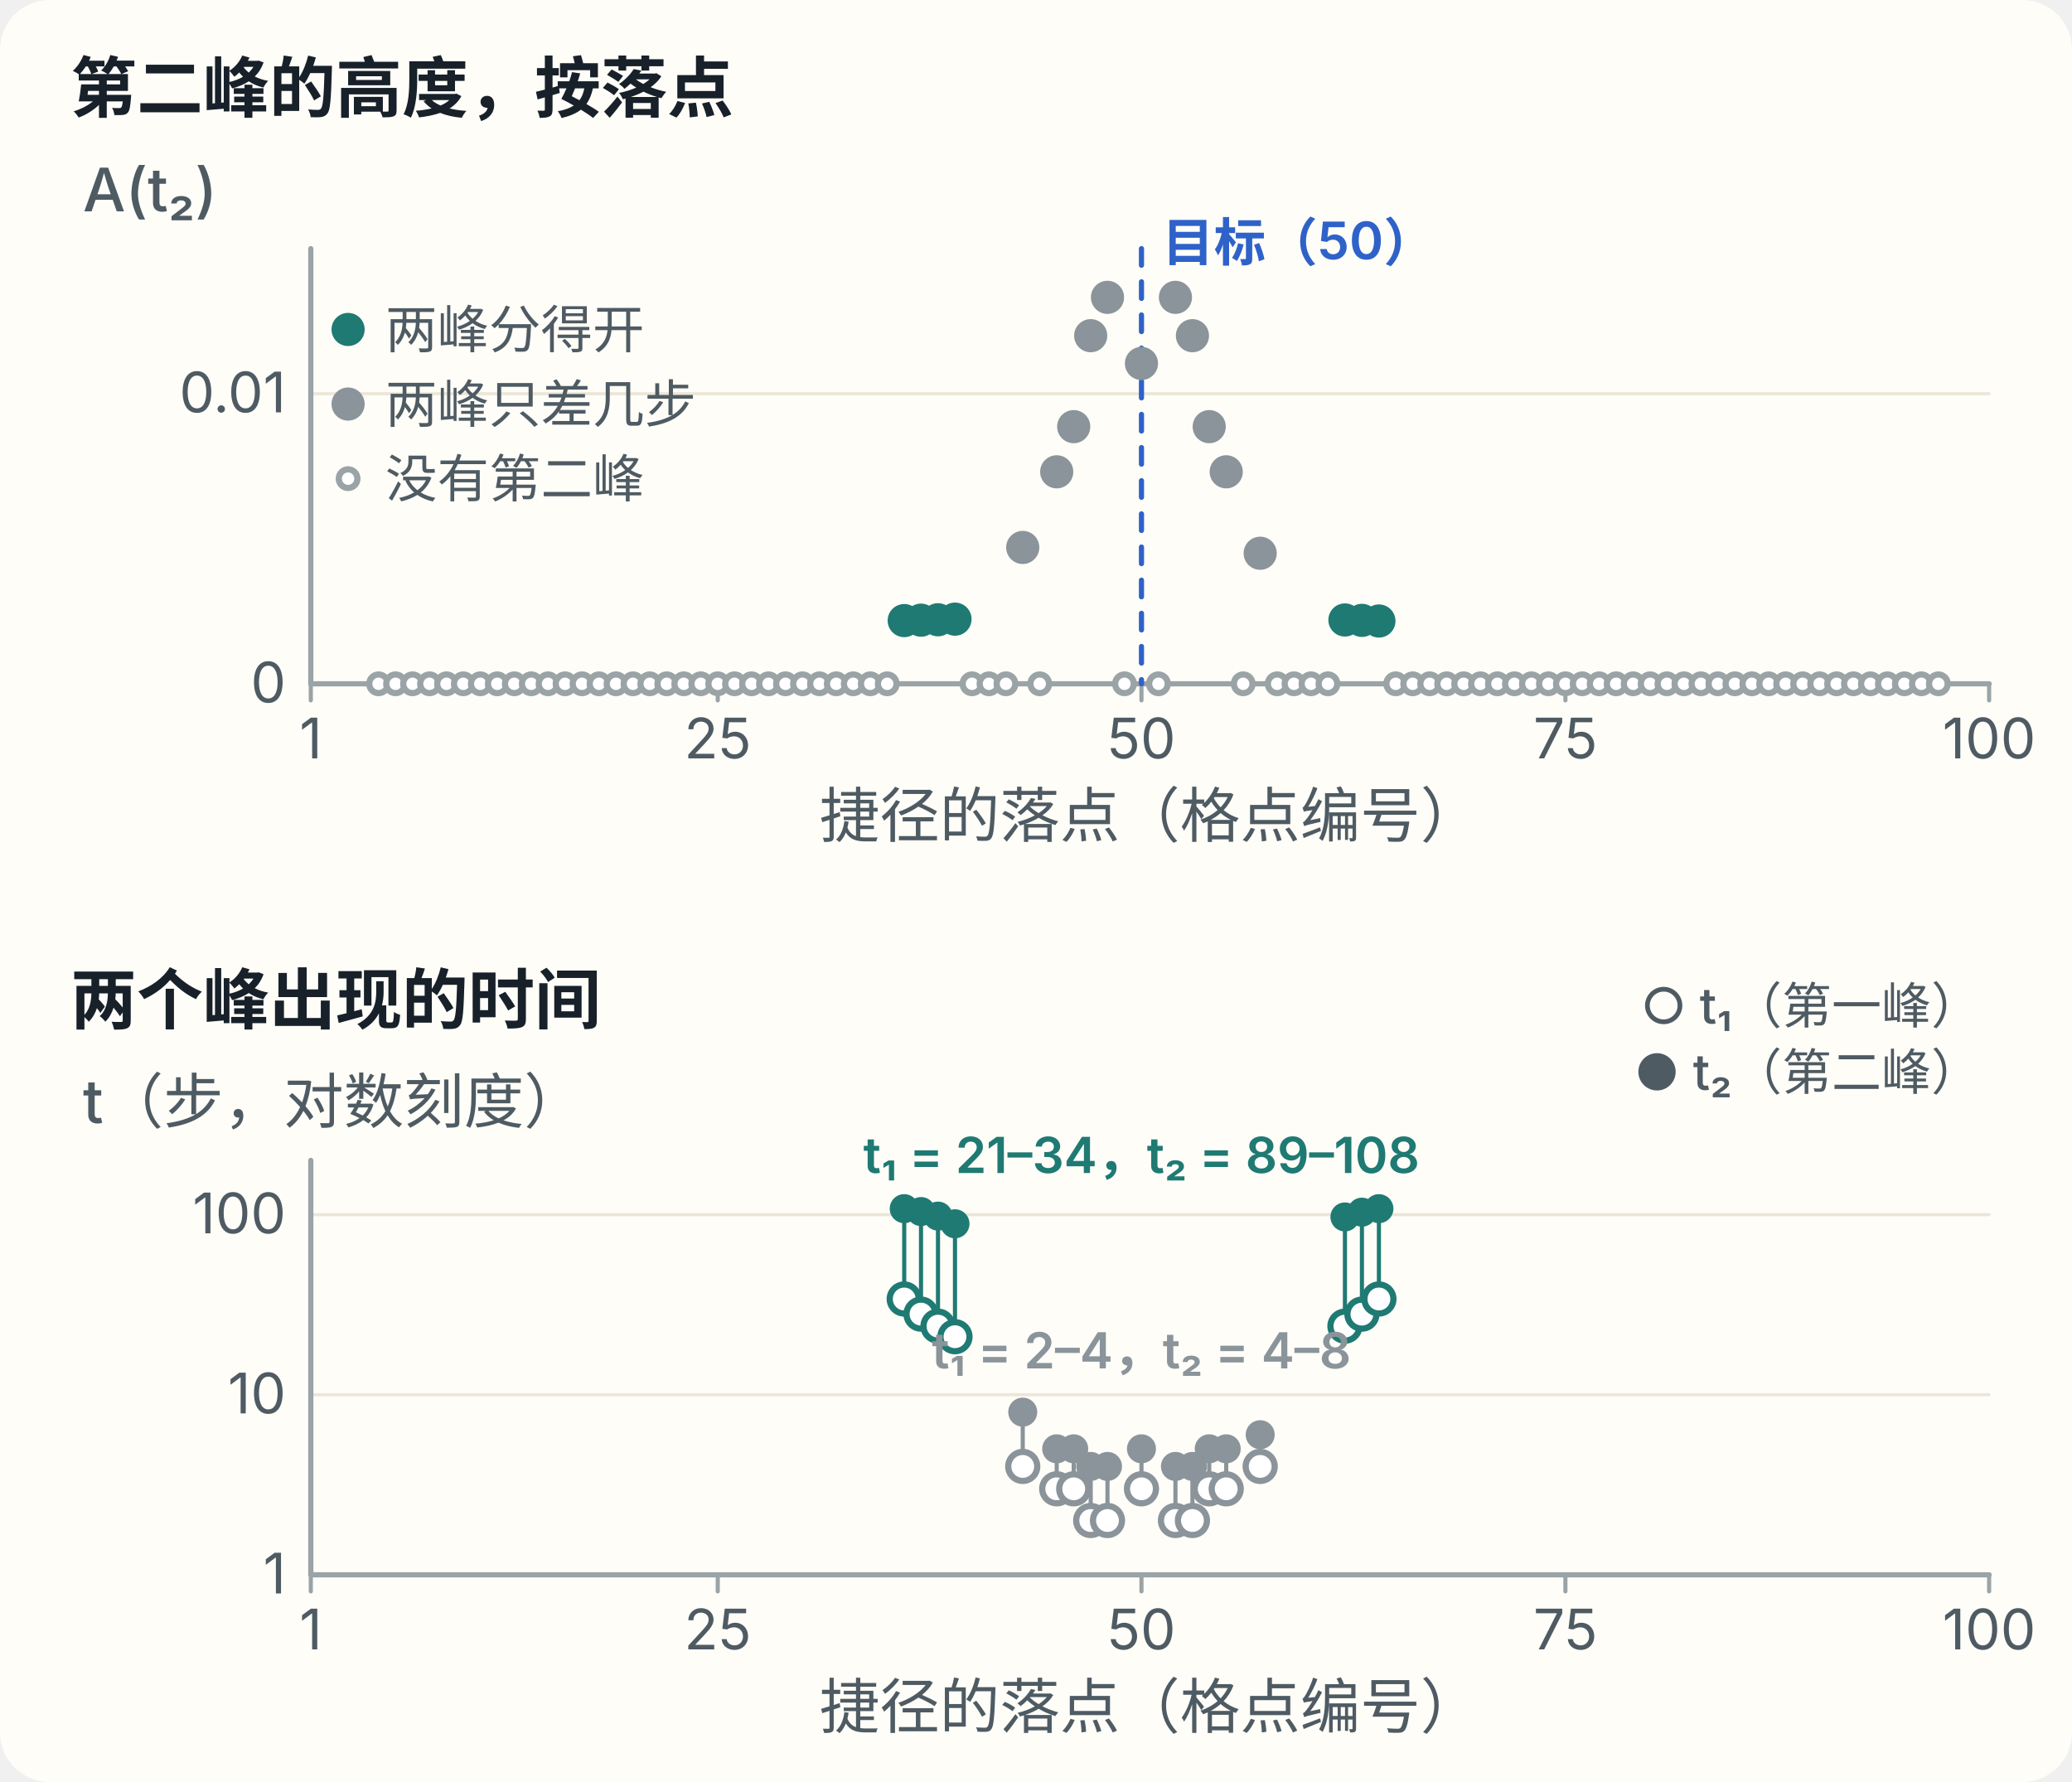
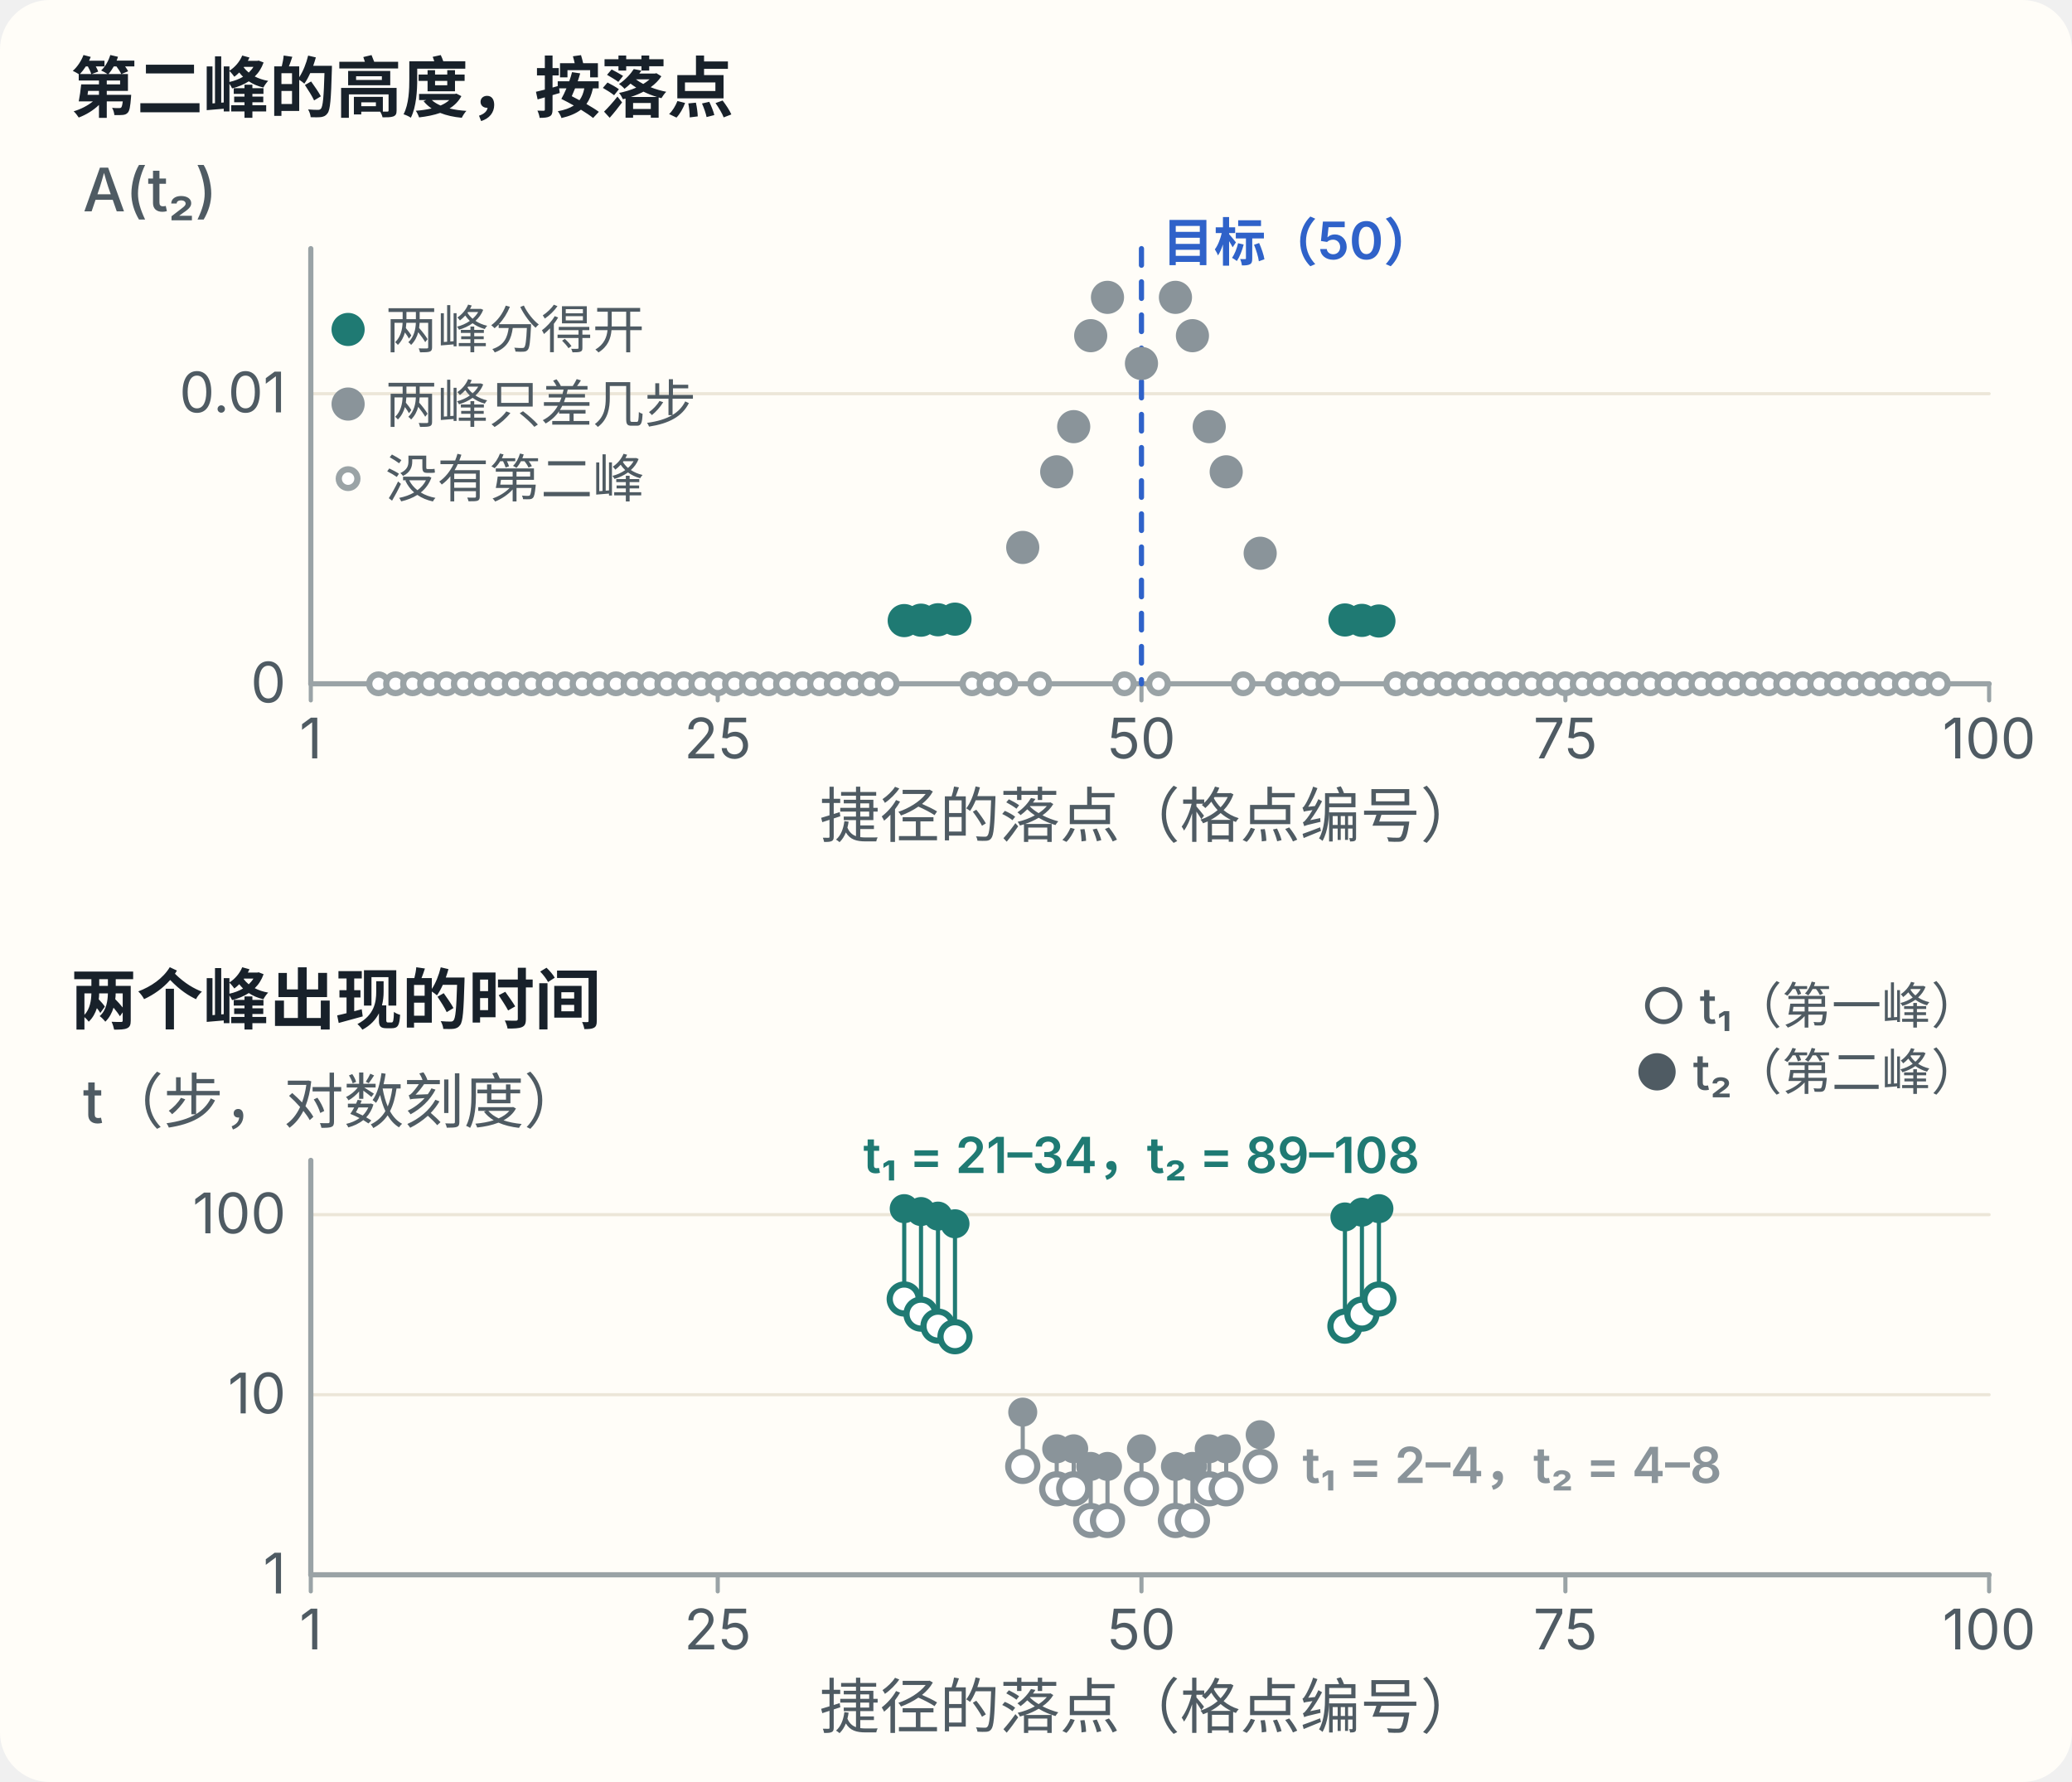
<svg xmlns="http://www.w3.org/2000/svg" width="1000" height="860" viewBox="0 0 1000 860" role="img" aria-label="K = 6 环上的落点扫描：第二峰高度与两峰时间随捷径落点的变化">
  <rect width="1000" height="860" rx="24" fill="#fffdf8" />
  <text x="34.0" y="54.0" font-family="Inter, 'Helvetica Neue', Arial, 'PingFang SC', 'Hiragino Sans GB', 'Noto Sans CJK SC', 'Microsoft YaHei', sans-serif" font-size="32" font-weight="700" fill="#18212a" text-anchor="start">第二峰的高度，按落点</text>
  <line x1="150.0" y1="330.0" x2="960.0" y2="330.0" stroke="#ece6d8" stroke-width="1.5" stroke-linecap="round" />
  <line x1="150.0" y1="190.0" x2="960.0" y2="190.0" stroke="#ece6d8" stroke-width="1.5" stroke-linecap="round" />
  <line x1="150.0" y1="330.0" x2="960.0" y2="330.0" stroke="#9aa3a6" stroke-width="2.5" stroke-linecap="round" />
  <line x1="150.0" y1="120.0" x2="150.0" y2="330.0" stroke="#9aa3a6" stroke-width="2.5" stroke-linecap="round" />
  <line x1="150.0" y1="330.0" x2="150.0" y2="338.0" stroke="#9aa3a6" stroke-width="2" stroke-linecap="round" />
  <text x="150.0" y="366.0" font-family="Inter, 'Helvetica Neue', Arial, 'PingFang SC', 'Hiragino Sans GB', 'Noto Sans CJK SC', 'Microsoft YaHei', sans-serif" font-size="27" font-weight="400" fill="#4f5b63" text-anchor="middle">1</text>
  <line x1="346.4" y1="330.0" x2="346.4" y2="338.0" stroke="#9aa3a6" stroke-width="2" stroke-linecap="round" />
  <text x="346.4" y="366.0" font-family="Inter, 'Helvetica Neue', Arial, 'PingFang SC', 'Hiragino Sans GB', 'Noto Sans CJK SC', 'Microsoft YaHei', sans-serif" font-size="27" font-weight="400" fill="#4f5b63" text-anchor="middle">25</text>
  <line x1="550.9" y1="330.0" x2="550.9" y2="338.0" stroke="#9aa3a6" stroke-width="2" stroke-linecap="round" />
  <text x="550.9" y="366.0" font-family="Inter, 'Helvetica Neue', Arial, 'PingFang SC', 'Hiragino Sans GB', 'Noto Sans CJK SC', 'Microsoft YaHei', sans-serif" font-size="27" font-weight="400" fill="#4f5b63" text-anchor="middle">50</text>
  <line x1="755.5" y1="330.0" x2="755.5" y2="338.0" stroke="#9aa3a6" stroke-width="2" stroke-linecap="round" />
  <text x="755.5" y="366.0" font-family="Inter, 'Helvetica Neue', Arial, 'PingFang SC', 'Hiragino Sans GB', 'Noto Sans CJK SC', 'Microsoft YaHei', sans-serif" font-size="27" font-weight="400" fill="#4f5b63" text-anchor="middle">75</text>
  <line x1="960.0" y1="330.0" x2="960.0" y2="338.0" stroke="#9aa3a6" stroke-width="2" stroke-linecap="round" />
  <text x="960.0" y="366.0" font-family="Inter, 'Helvetica Neue', Arial, 'PingFang SC', 'Hiragino Sans GB', 'Noto Sans CJK SC', 'Microsoft YaHei', sans-serif" font-size="27" font-weight="400" fill="#4f5b63" text-anchor="middle">100</text>
  <text x="138.0" y="339.0" font-family="Inter, 'Helvetica Neue', Arial, 'PingFang SC', 'Hiragino Sans GB', 'Noto Sans CJK SC', 'Microsoft YaHei', sans-serif" font-size="27" font-weight="400" fill="#4f5b63" text-anchor="end">0</text>
  <text x="138.0" y="199.0" font-family="Inter, 'Helvetica Neue', Arial, 'PingFang SC', 'Hiragino Sans GB', 'Noto Sans CJK SC', 'Microsoft YaHei', sans-serif" font-size="27" font-weight="400" fill="#4f5b63" text-anchor="end">0.01</text>
  <text x="555.0" y="404.0" font-family="Inter, 'Helvetica Neue', Arial, 'PingFang SC', 'Hiragino Sans GB', 'Noto Sans CJK SC', 'Microsoft YaHei', sans-serif" font-size="29" font-weight="500" fill="#4f5b63" text-anchor="middle">捷径的落点（格点编号）</text>
  <text x="40.0" y="102.0" font-family="Inter, 'Helvetica Neue', Arial, 'PingFang SC', 'Hiragino Sans GB', 'Noto Sans CJK SC', 'Microsoft YaHei', sans-serif" font-size="29" font-weight="500" fill="#4f5b63" text-anchor="start">A(t₂)</text>
  <line x1="550.9" y1="120.0" x2="550.9" y2="330.0" stroke="#2f62c9" stroke-width="2.5" stroke-linecap="round" stroke-dasharray="8 8" />
  <text x="560.9" y="126.0" font-family="Inter, 'Helvetica Neue', Arial, 'PingFang SC', 'Hiragino Sans GB', 'Noto Sans CJK SC', 'Microsoft YaHei', sans-serif" font-size="25" font-weight="600" fill="#2f62c9" text-anchor="start">目标（50）</text>
  <circle cx="182.7" cy="330.0" r="4.5" fill="#ffffff" stroke="#9aa3a6" stroke-width="3" />
  <circle cx="190.9" cy="330.0" r="4.5" fill="#ffffff" stroke="#9aa3a6" stroke-width="3" />
  <circle cx="199.1" cy="330.0" r="4.5" fill="#ffffff" stroke="#9aa3a6" stroke-width="3" />
  <circle cx="207.3" cy="330.0" r="4.5" fill="#ffffff" stroke="#9aa3a6" stroke-width="3" />
  <circle cx="215.5" cy="330.0" r="4.5" fill="#ffffff" stroke="#9aa3a6" stroke-width="3" />
  <circle cx="223.6" cy="330.0" r="4.5" fill="#ffffff" stroke="#9aa3a6" stroke-width="3" />
  <circle cx="231.8" cy="330.0" r="4.5" fill="#ffffff" stroke="#9aa3a6" stroke-width="3" />
  <circle cx="240.0" cy="330.0" r="4.5" fill="#ffffff" stroke="#9aa3a6" stroke-width="3" />
  <circle cx="248.2" cy="330.0" r="4.5" fill="#ffffff" stroke="#9aa3a6" stroke-width="3" />
  <circle cx="256.4" cy="330.0" r="4.5" fill="#ffffff" stroke="#9aa3a6" stroke-width="3" />
  <circle cx="264.5" cy="330.0" r="4.5" fill="#ffffff" stroke="#9aa3a6" stroke-width="3" />
  <circle cx="272.7" cy="330.0" r="4.5" fill="#ffffff" stroke="#9aa3a6" stroke-width="3" />
  <circle cx="280.9" cy="330.0" r="4.5" fill="#ffffff" stroke="#9aa3a6" stroke-width="3" />
  <circle cx="289.1" cy="330.0" r="4.5" fill="#ffffff" stroke="#9aa3a6" stroke-width="3" />
  <circle cx="297.3" cy="330.0" r="4.5" fill="#ffffff" stroke="#9aa3a6" stroke-width="3" />
  <circle cx="305.5" cy="330.0" r="4.5" fill="#ffffff" stroke="#9aa3a6" stroke-width="3" />
  <circle cx="313.6" cy="330.0" r="4.5" fill="#ffffff" stroke="#9aa3a6" stroke-width="3" />
  <circle cx="321.8" cy="330.0" r="4.5" fill="#ffffff" stroke="#9aa3a6" stroke-width="3" />
  <circle cx="330.0" cy="330.0" r="4.5" fill="#ffffff" stroke="#9aa3a6" stroke-width="3" />
  <circle cx="338.2" cy="330.0" r="4.5" fill="#ffffff" stroke="#9aa3a6" stroke-width="3" />
  <circle cx="346.4" cy="330.0" r="4.5" fill="#ffffff" stroke="#9aa3a6" stroke-width="3" />
  <circle cx="354.5" cy="330.0" r="4.5" fill="#ffffff" stroke="#9aa3a6" stroke-width="3" />
  <circle cx="362.7" cy="330.0" r="4.5" fill="#ffffff" stroke="#9aa3a6" stroke-width="3" />
  <circle cx="370.9" cy="330.0" r="4.5" fill="#ffffff" stroke="#9aa3a6" stroke-width="3" />
  <circle cx="379.1" cy="330.0" r="4.5" fill="#ffffff" stroke="#9aa3a6" stroke-width="3" />
  <circle cx="387.3" cy="330.0" r="4.5" fill="#ffffff" stroke="#9aa3a6" stroke-width="3" />
  <circle cx="395.5" cy="330.0" r="4.5" fill="#ffffff" stroke="#9aa3a6" stroke-width="3" />
  <circle cx="403.6" cy="330.0" r="4.5" fill="#ffffff" stroke="#9aa3a6" stroke-width="3" />
  <circle cx="411.8" cy="330.0" r="4.5" fill="#ffffff" stroke="#9aa3a6" stroke-width="3" />
  <circle cx="420.0" cy="330.0" r="4.5" fill="#ffffff" stroke="#9aa3a6" stroke-width="3" />
  <circle cx="428.2" cy="330.0" r="4.5" fill="#ffffff" stroke="#9aa3a6" stroke-width="3" />
  <circle cx="469.1" cy="330.0" r="4.5" fill="#ffffff" stroke="#9aa3a6" stroke-width="3" />
  <circle cx="477.3" cy="330.0" r="4.5" fill="#ffffff" stroke="#9aa3a6" stroke-width="3" />
  <circle cx="485.5" cy="330.0" r="4.5" fill="#ffffff" stroke="#9aa3a6" stroke-width="3" />
  <circle cx="501.8" cy="330.0" r="4.5" fill="#ffffff" stroke="#9aa3a6" stroke-width="3" />
  <circle cx="542.7" cy="330.0" r="4.5" fill="#ffffff" stroke="#9aa3a6" stroke-width="3" />
  <circle cx="559.1" cy="330.0" r="4.5" fill="#ffffff" stroke="#9aa3a6" stroke-width="3" />
  <circle cx="600.0" cy="330.0" r="4.5" fill="#ffffff" stroke="#9aa3a6" stroke-width="3" />
  <circle cx="616.4" cy="330.0" r="4.5" fill="#ffffff" stroke="#9aa3a6" stroke-width="3" />
  <circle cx="624.5" cy="330.0" r="4.5" fill="#ffffff" stroke="#9aa3a6" stroke-width="3" />
  <circle cx="632.7" cy="330.0" r="4.5" fill="#ffffff" stroke="#9aa3a6" stroke-width="3" />
  <circle cx="640.9" cy="330.0" r="4.5" fill="#ffffff" stroke="#9aa3a6" stroke-width="3" />
  <circle cx="673.6" cy="330.0" r="4.5" fill="#ffffff" stroke="#9aa3a6" stroke-width="3" />
  <circle cx="681.8" cy="330.0" r="4.5" fill="#ffffff" stroke="#9aa3a6" stroke-width="3" />
  <circle cx="690.0" cy="330.0" r="4.5" fill="#ffffff" stroke="#9aa3a6" stroke-width="3" />
  <circle cx="698.2" cy="330.0" r="4.5" fill="#ffffff" stroke="#9aa3a6" stroke-width="3" />
  <circle cx="706.4" cy="330.0" r="4.5" fill="#ffffff" stroke="#9aa3a6" stroke-width="3" />
  <circle cx="714.5" cy="330.0" r="4.5" fill="#ffffff" stroke="#9aa3a6" stroke-width="3" />
  <circle cx="722.7" cy="330.0" r="4.5" fill="#ffffff" stroke="#9aa3a6" stroke-width="3" />
  <circle cx="730.9" cy="330.0" r="4.5" fill="#ffffff" stroke="#9aa3a6" stroke-width="3" />
  <circle cx="739.1" cy="330.0" r="4.5" fill="#ffffff" stroke="#9aa3a6" stroke-width="3" />
  <circle cx="747.3" cy="330.0" r="4.5" fill="#ffffff" stroke="#9aa3a6" stroke-width="3" />
  <circle cx="755.5" cy="330.0" r="4.5" fill="#ffffff" stroke="#9aa3a6" stroke-width="3" />
  <circle cx="763.6" cy="330.0" r="4.5" fill="#ffffff" stroke="#9aa3a6" stroke-width="3" />
  <circle cx="771.8" cy="330.0" r="4.5" fill="#ffffff" stroke="#9aa3a6" stroke-width="3" />
  <circle cx="780.0" cy="330.0" r="4.5" fill="#ffffff" stroke="#9aa3a6" stroke-width="3" />
  <circle cx="788.2" cy="330.0" r="4.5" fill="#ffffff" stroke="#9aa3a6" stroke-width="3" />
  <circle cx="796.4" cy="330.0" r="4.5" fill="#ffffff" stroke="#9aa3a6" stroke-width="3" />
  <circle cx="804.5" cy="330.0" r="4.5" fill="#ffffff" stroke="#9aa3a6" stroke-width="3" />
  <circle cx="812.7" cy="330.0" r="4.5" fill="#ffffff" stroke="#9aa3a6" stroke-width="3" />
  <circle cx="820.9" cy="330.0" r="4.5" fill="#ffffff" stroke="#9aa3a6" stroke-width="3" />
  <circle cx="829.1" cy="330.0" r="4.5" fill="#ffffff" stroke="#9aa3a6" stroke-width="3" />
  <circle cx="837.3" cy="330.0" r="4.5" fill="#ffffff" stroke="#9aa3a6" stroke-width="3" />
  <circle cx="845.5" cy="330.0" r="4.5" fill="#ffffff" stroke="#9aa3a6" stroke-width="3" />
  <circle cx="853.6" cy="330.0" r="4.5" fill="#ffffff" stroke="#9aa3a6" stroke-width="3" />
  <circle cx="861.8" cy="330.0" r="4.5" fill="#ffffff" stroke="#9aa3a6" stroke-width="3" />
  <circle cx="870.0" cy="330.0" r="4.5" fill="#ffffff" stroke="#9aa3a6" stroke-width="3" />
  <circle cx="878.2" cy="330.0" r="4.5" fill="#ffffff" stroke="#9aa3a6" stroke-width="3" />
  <circle cx="886.4" cy="330.0" r="4.5" fill="#ffffff" stroke="#9aa3a6" stroke-width="3" />
  <circle cx="894.5" cy="330.0" r="4.5" fill="#ffffff" stroke="#9aa3a6" stroke-width="3" />
  <circle cx="902.7" cy="330.0" r="4.5" fill="#ffffff" stroke="#9aa3a6" stroke-width="3" />
  <circle cx="910.9" cy="330.0" r="4.5" fill="#ffffff" stroke="#9aa3a6" stroke-width="3" />
  <circle cx="919.1" cy="330.0" r="4.5" fill="#ffffff" stroke="#9aa3a6" stroke-width="3" />
  <circle cx="927.3" cy="330.0" r="4.5" fill="#ffffff" stroke="#9aa3a6" stroke-width="3" />
  <circle cx="935.5" cy="330.0" r="4.5" fill="#ffffff" stroke="#9aa3a6" stroke-width="3" />
  <circle cx="493.6" cy="264.2" r="8" fill="#8a949a" />
  <circle cx="510.0" cy="227.7" r="8" fill="#8a949a" />
  <circle cx="518.2" cy="205.9" r="8" fill="#8a949a" />
  <circle cx="526.4" cy="162.0" r="8" fill="#8a949a" />
  <circle cx="534.5" cy="143.5" r="8" fill="#8a949a" />
  <circle cx="550.9" cy="175.4" r="8" fill="#8a949a" />
  <circle cx="567.3" cy="143.5" r="8" fill="#8a949a" />
  <circle cx="575.5" cy="162.0" r="8" fill="#8a949a" />
  <circle cx="583.6" cy="205.9" r="8" fill="#8a949a" />
  <circle cx="591.8" cy="227.7" r="8" fill="#8a949a" />
  <circle cx="608.2" cy="267.0" r="8" fill="#8a949a" />
  <circle cx="436.4" cy="299.5" r="8" fill="#1f7a73" />
  <circle cx="444.5" cy="299.3" r="8" fill="#1f7a73" />
  <circle cx="452.7" cy="299.1" r="8" fill="#1f7a73" />
  <circle cx="460.9" cy="298.8" r="8" fill="#1f7a73" />
  <circle cx="649.1" cy="299.2" r="8" fill="#1f7a73" />
  <circle cx="657.3" cy="299.4" r="8" fill="#1f7a73" />
  <circle cx="665.5" cy="299.7" r="8" fill="#1f7a73" />
  <circle cx="168.0" cy="159.0" r="8" fill="#1f7a73" />
  <text x="186.0" y="168.0" font-family="Inter, 'Helvetica Neue', Arial, 'PingFang SC', 'Hiragino Sans GB', 'Noto Sans CJK SC', 'Microsoft YaHei', sans-serif" font-size="25" font-weight="500" fill="#4f5b63" text-anchor="start">两峰分得开</text>
  <circle cx="168.0" cy="195.0" r="8" fill="#8a949a" />
  <text x="186.0" y="204.0" font-family="Inter, 'Helvetica Neue', Arial, 'PingFang SC', 'Hiragino Sans GB', 'Noto Sans CJK SC', 'Microsoft YaHei', sans-serif" font-size="25" font-weight="500" fill="#4f5b63" text-anchor="start">两峰只差几步</text>
  <circle cx="168.0" cy="231.0" r="4.5" fill="#ffffff" stroke="#9aa3a6" stroke-width="3" />
  <text x="186.0" y="240.0" font-family="Inter, 'Helvetica Neue', Arial, 'PingFang SC', 'Hiragino Sans GB', 'Noto Sans CJK SC', 'Microsoft YaHei', sans-serif" font-size="25" font-weight="500" fill="#4f5b63" text-anchor="start">没有第二峰</text>
  <text x="34.0" y="494.0" font-family="Inter, 'Helvetica Neue', Arial, 'PingFang SC', 'Hiragino Sans GB', 'Noto Sans CJK SC', 'Microsoft YaHei', sans-serif" font-size="32" font-weight="700" fill="#18212a" text-anchor="start">两个峰出现的时间</text>
  <line x1="150.0" y1="760.0" x2="960.0" y2="760.0" stroke="#ece6d8" stroke-width="1.5" stroke-linecap="round" />
  <line x1="150.0" y1="673.1" x2="960.0" y2="673.1" stroke="#ece6d8" stroke-width="1.5" stroke-linecap="round" />
  <line x1="150.0" y1="586.2" x2="960.0" y2="586.2" stroke="#ece6d8" stroke-width="1.5" stroke-linecap="round" />
  <line x1="150.0" y1="760.0" x2="960.0" y2="760.0" stroke="#9aa3a6" stroke-width="2.5" stroke-linecap="round" />
  <line x1="150.0" y1="560.0" x2="150.0" y2="760.0" stroke="#9aa3a6" stroke-width="2.5" stroke-linecap="round" />
  <line x1="150.0" y1="760.0" x2="150.0" y2="768.0" stroke="#9aa3a6" stroke-width="2" stroke-linecap="round" />
  <text x="150.0" y="796.0" font-family="Inter, 'Helvetica Neue', Arial, 'PingFang SC', 'Hiragino Sans GB', 'Noto Sans CJK SC', 'Microsoft YaHei', sans-serif" font-size="27" font-weight="400" fill="#4f5b63" text-anchor="middle">1</text>
  <line x1="346.4" y1="760.0" x2="346.4" y2="768.0" stroke="#9aa3a6" stroke-width="2" stroke-linecap="round" />
  <text x="346.4" y="796.0" font-family="Inter, 'Helvetica Neue', Arial, 'PingFang SC', 'Hiragino Sans GB', 'Noto Sans CJK SC', 'Microsoft YaHei', sans-serif" font-size="27" font-weight="400" fill="#4f5b63" text-anchor="middle">25</text>
  <line x1="550.9" y1="760.0" x2="550.9" y2="768.0" stroke="#9aa3a6" stroke-width="2" stroke-linecap="round" />
  <text x="550.9" y="796.0" font-family="Inter, 'Helvetica Neue', Arial, 'PingFang SC', 'Hiragino Sans GB', 'Noto Sans CJK SC', 'Microsoft YaHei', sans-serif" font-size="27" font-weight="400" fill="#4f5b63" text-anchor="middle">50</text>
  <line x1="755.5" y1="760.0" x2="755.5" y2="768.0" stroke="#9aa3a6" stroke-width="2" stroke-linecap="round" />
  <text x="755.5" y="796.0" font-family="Inter, 'Helvetica Neue', Arial, 'PingFang SC', 'Hiragino Sans GB', 'Noto Sans CJK SC', 'Microsoft YaHei', sans-serif" font-size="27" font-weight="400" fill="#4f5b63" text-anchor="middle">75</text>
  <line x1="960.0" y1="760.0" x2="960.0" y2="768.0" stroke="#9aa3a6" stroke-width="2" stroke-linecap="round" />
  <text x="960.0" y="796.0" font-family="Inter, 'Helvetica Neue', Arial, 'PingFang SC', 'Hiragino Sans GB', 'Noto Sans CJK SC', 'Microsoft YaHei', sans-serif" font-size="27" font-weight="400" fill="#4f5b63" text-anchor="middle">100</text>
  <text x="138.0" y="769.0" font-family="Inter, 'Helvetica Neue', Arial, 'PingFang SC', 'Hiragino Sans GB', 'Noto Sans CJK SC', 'Microsoft YaHei', sans-serif" font-size="27" font-weight="400" fill="#4f5b63" text-anchor="end">1</text>
  <text x="138.0" y="682.1" font-family="Inter, 'Helvetica Neue', Arial, 'PingFang SC', 'Hiragino Sans GB', 'Noto Sans CJK SC', 'Microsoft YaHei', sans-serif" font-size="27" font-weight="400" fill="#4f5b63" text-anchor="end">10</text>
  <text x="138.0" y="595.2" font-family="Inter, 'Helvetica Neue', Arial, 'PingFang SC', 'Hiragino Sans GB', 'Noto Sans CJK SC', 'Microsoft YaHei', sans-serif" font-size="27" font-weight="400" fill="#4f5b63" text-anchor="end">100</text>
  <text x="555.0" y="834.0" font-family="Inter, 'Helvetica Neue', Arial, 'PingFang SC', 'Hiragino Sans GB', 'Noto Sans CJK SC', 'Microsoft YaHei', sans-serif" font-size="29" font-weight="500" fill="#4f5b63" text-anchor="middle">捷径的落点（格点编号）</text>
  <text x="40.0" y="542.0" font-family="Inter, 'Helvetica Neue', Arial, 'PingFang SC', 'Hiragino Sans GB', 'Noto Sans CJK SC', 'Microsoft YaHei', sans-serif" font-size="29" font-weight="500" fill="#4f5b63" text-anchor="start">t（步，对数刻度）</text>
  <line x1="493.6" y1="707.7" x2="493.6" y2="681.5" stroke="#8a949a" stroke-width="2" stroke-linecap="round" />
  <circle cx="493.6" cy="707.7" r="7" fill="#ffffff" stroke="#8a949a" stroke-width="3" />
  <circle cx="493.6" cy="681.5" r="7" fill="#8a949a" />
  <line x1="510.0" y1="718.5" x2="510.0" y2="699.2" stroke="#8a949a" stroke-width="2" stroke-linecap="round" />
  <circle cx="510.0" cy="718.5" r="7" fill="#ffffff" stroke="#8a949a" stroke-width="3" />
  <circle cx="510.0" cy="699.2" r="7" fill="#8a949a" />
  <line x1="518.2" y1="718.5" x2="518.2" y2="699.2" stroke="#8a949a" stroke-width="2" stroke-linecap="round" />
  <circle cx="518.2" cy="718.5" r="7" fill="#ffffff" stroke="#8a949a" stroke-width="3" />
  <circle cx="518.2" cy="699.2" r="7" fill="#8a949a" />
  <line x1="526.4" y1="733.8" x2="526.4" y2="707.7" stroke="#8a949a" stroke-width="2" stroke-linecap="round" />
  <circle cx="526.4" cy="733.8" r="7" fill="#ffffff" stroke="#8a949a" stroke-width="3" />
  <circle cx="526.4" cy="707.7" r="7" fill="#8a949a" />
  <line x1="534.5" y1="733.8" x2="534.5" y2="707.7" stroke="#8a949a" stroke-width="2" stroke-linecap="round" />
  <circle cx="534.5" cy="733.8" r="7" fill="#ffffff" stroke="#8a949a" stroke-width="3" />
  <circle cx="534.5" cy="707.7" r="7" fill="#8a949a" />
  <line x1="550.9" y1="718.5" x2="550.9" y2="699.2" stroke="#8a949a" stroke-width="2" stroke-linecap="round" />
  <circle cx="550.9" cy="718.5" r="7" fill="#ffffff" stroke="#8a949a" stroke-width="3" />
  <circle cx="550.9" cy="699.2" r="7" fill="#8a949a" />
  <line x1="567.3" y1="733.8" x2="567.3" y2="707.7" stroke="#8a949a" stroke-width="2" stroke-linecap="round" />
  <circle cx="567.3" cy="733.8" r="7" fill="#ffffff" stroke="#8a949a" stroke-width="3" />
  <circle cx="567.3" cy="707.7" r="7" fill="#8a949a" />
  <line x1="575.5" y1="733.8" x2="575.5" y2="707.7" stroke="#8a949a" stroke-width="2" stroke-linecap="round" />
  <circle cx="575.5" cy="733.8" r="7" fill="#ffffff" stroke="#8a949a" stroke-width="3" />
  <circle cx="575.5" cy="707.7" r="7" fill="#8a949a" />
  <line x1="583.6" y1="718.5" x2="583.6" y2="699.2" stroke="#8a949a" stroke-width="2" stroke-linecap="round" />
  <circle cx="583.6" cy="718.5" r="7" fill="#ffffff" stroke="#8a949a" stroke-width="3" />
  <circle cx="583.6" cy="699.2" r="7" fill="#8a949a" />
  <line x1="591.8" y1="718.5" x2="591.8" y2="699.2" stroke="#8a949a" stroke-width="2" stroke-linecap="round" />
  <circle cx="591.8" cy="718.5" r="7" fill="#ffffff" stroke="#8a949a" stroke-width="3" />
  <circle cx="591.8" cy="699.2" r="7" fill="#8a949a" />
  <line x1="608.2" y1="707.7" x2="608.2" y2="692.4" stroke="#8a949a" stroke-width="2" stroke-linecap="round" />
  <circle cx="608.2" cy="707.7" r="7" fill="#ffffff" stroke="#8a949a" stroke-width="3" />
  <circle cx="608.2" cy="692.4" r="7" fill="#8a949a" />
  <line x1="436.4" y1="626.9" x2="436.4" y2="583.3" stroke="#1f7a73" stroke-width="2" stroke-linecap="round" />
  <circle cx="436.4" cy="626.9" r="7" fill="#ffffff" stroke="#1f7a73" stroke-width="3" />
  <circle cx="436.4" cy="583.3" r="7" fill="#1f7a73" />
  <line x1="444.5" y1="634.2" x2="444.5" y2="584.7" stroke="#1f7a73" stroke-width="2" stroke-linecap="round" />
  <circle cx="444.5" cy="634.2" r="7" fill="#ffffff" stroke="#1f7a73" stroke-width="3" />
  <circle cx="444.5" cy="584.7" r="7" fill="#1f7a73" />
  <line x1="452.7" y1="640.0" x2="452.7" y2="586.9" stroke="#1f7a73" stroke-width="2" stroke-linecap="round" />
  <circle cx="452.7" cy="640.0" r="7" fill="#ffffff" stroke="#1f7a73" stroke-width="3" />
  <circle cx="452.7" cy="586.9" r="7" fill="#1f7a73" />
  <line x1="460.9" y1="645.1" x2="460.9" y2="590.6" stroke="#1f7a73" stroke-width="2" stroke-linecap="round" />
  <circle cx="460.9" cy="645.1" r="7" fill="#ffffff" stroke="#1f7a73" stroke-width="3" />
  <circle cx="460.9" cy="590.6" r="7" fill="#1f7a73" />
  <line x1="649.1" y1="640.0" x2="649.1" y2="587.3" stroke="#1f7a73" stroke-width="2" stroke-linecap="round" />
  <circle cx="649.1" cy="640.0" r="7" fill="#ffffff" stroke="#1f7a73" stroke-width="3" />
  <circle cx="649.1" cy="587.3" r="7" fill="#1f7a73" />
  <line x1="657.3" y1="634.2" x2="657.3" y2="585.0" stroke="#1f7a73" stroke-width="2" stroke-linecap="round" />
  <circle cx="657.3" cy="634.2" r="7" fill="#ffffff" stroke="#1f7a73" stroke-width="3" />
  <circle cx="657.3" cy="585.0" r="7" fill="#1f7a73" />
  <line x1="665.5" y1="626.9" x2="665.5" y2="583.3" stroke="#1f7a73" stroke-width="2" stroke-linecap="round" />
  <circle cx="665.5" cy="626.9" r="7" fill="#ffffff" stroke="#1f7a73" stroke-width="3" />
  <circle cx="665.5" cy="583.3" r="7" fill="#1f7a73" />
-   <text x="550.9" y="660.4" font-family="Inter, 'Helvetica Neue', Arial, 'PingFang SC', 'Hiragino Sans GB', 'Noto Sans CJK SC', 'Microsoft YaHei', sans-serif" font-size="24" font-weight="600" fill="#8a949a" text-anchor="middle">t₁ = 2–4，t₂ = 4–8</text>
+   <text x="628.6" y="715.7" font-family="Inter, 'Helvetica Neue', Arial, 'PingFang SC', 'Hiragino Sans GB', 'Noto Sans CJK SC', 'Microsoft YaHei', sans-serif" font-size="24" font-weight="600" fill="#8a949a" text-anchor="start">t₁ = 2–4，t₂ = 4–8</text>
  <text x="550.9" y="566.1" font-family="Inter, 'Helvetica Neue', Arial, 'PingFang SC', 'Hiragino Sans GB', 'Noto Sans CJK SC', 'Microsoft YaHei', sans-serif" font-size="24" font-weight="600" fill="#1f7a73" text-anchor="middle">t₁ = 21–34，t₂ = 89–108</text>
  <text x="956.0" y="494.0" font-family="Inter, 'Helvetica Neue', Arial, 'PingFang SC', 'Hiragino Sans GB', 'Noto Sans CJK SC', 'Microsoft YaHei', sans-serif" font-size="24" font-weight="500" fill="#4f5b63" text-anchor="end">○ t₁（第一峰）</text>
  <text x="956.0" y="526.0" font-family="Inter, 'Helvetica Neue', Arial, 'PingFang SC', 'Hiragino Sans GB', 'Noto Sans CJK SC', 'Microsoft YaHei', sans-serif" font-size="24" font-weight="500" fill="#4f5b63" text-anchor="end">● t₂（第二峰）</text>
</svg>
